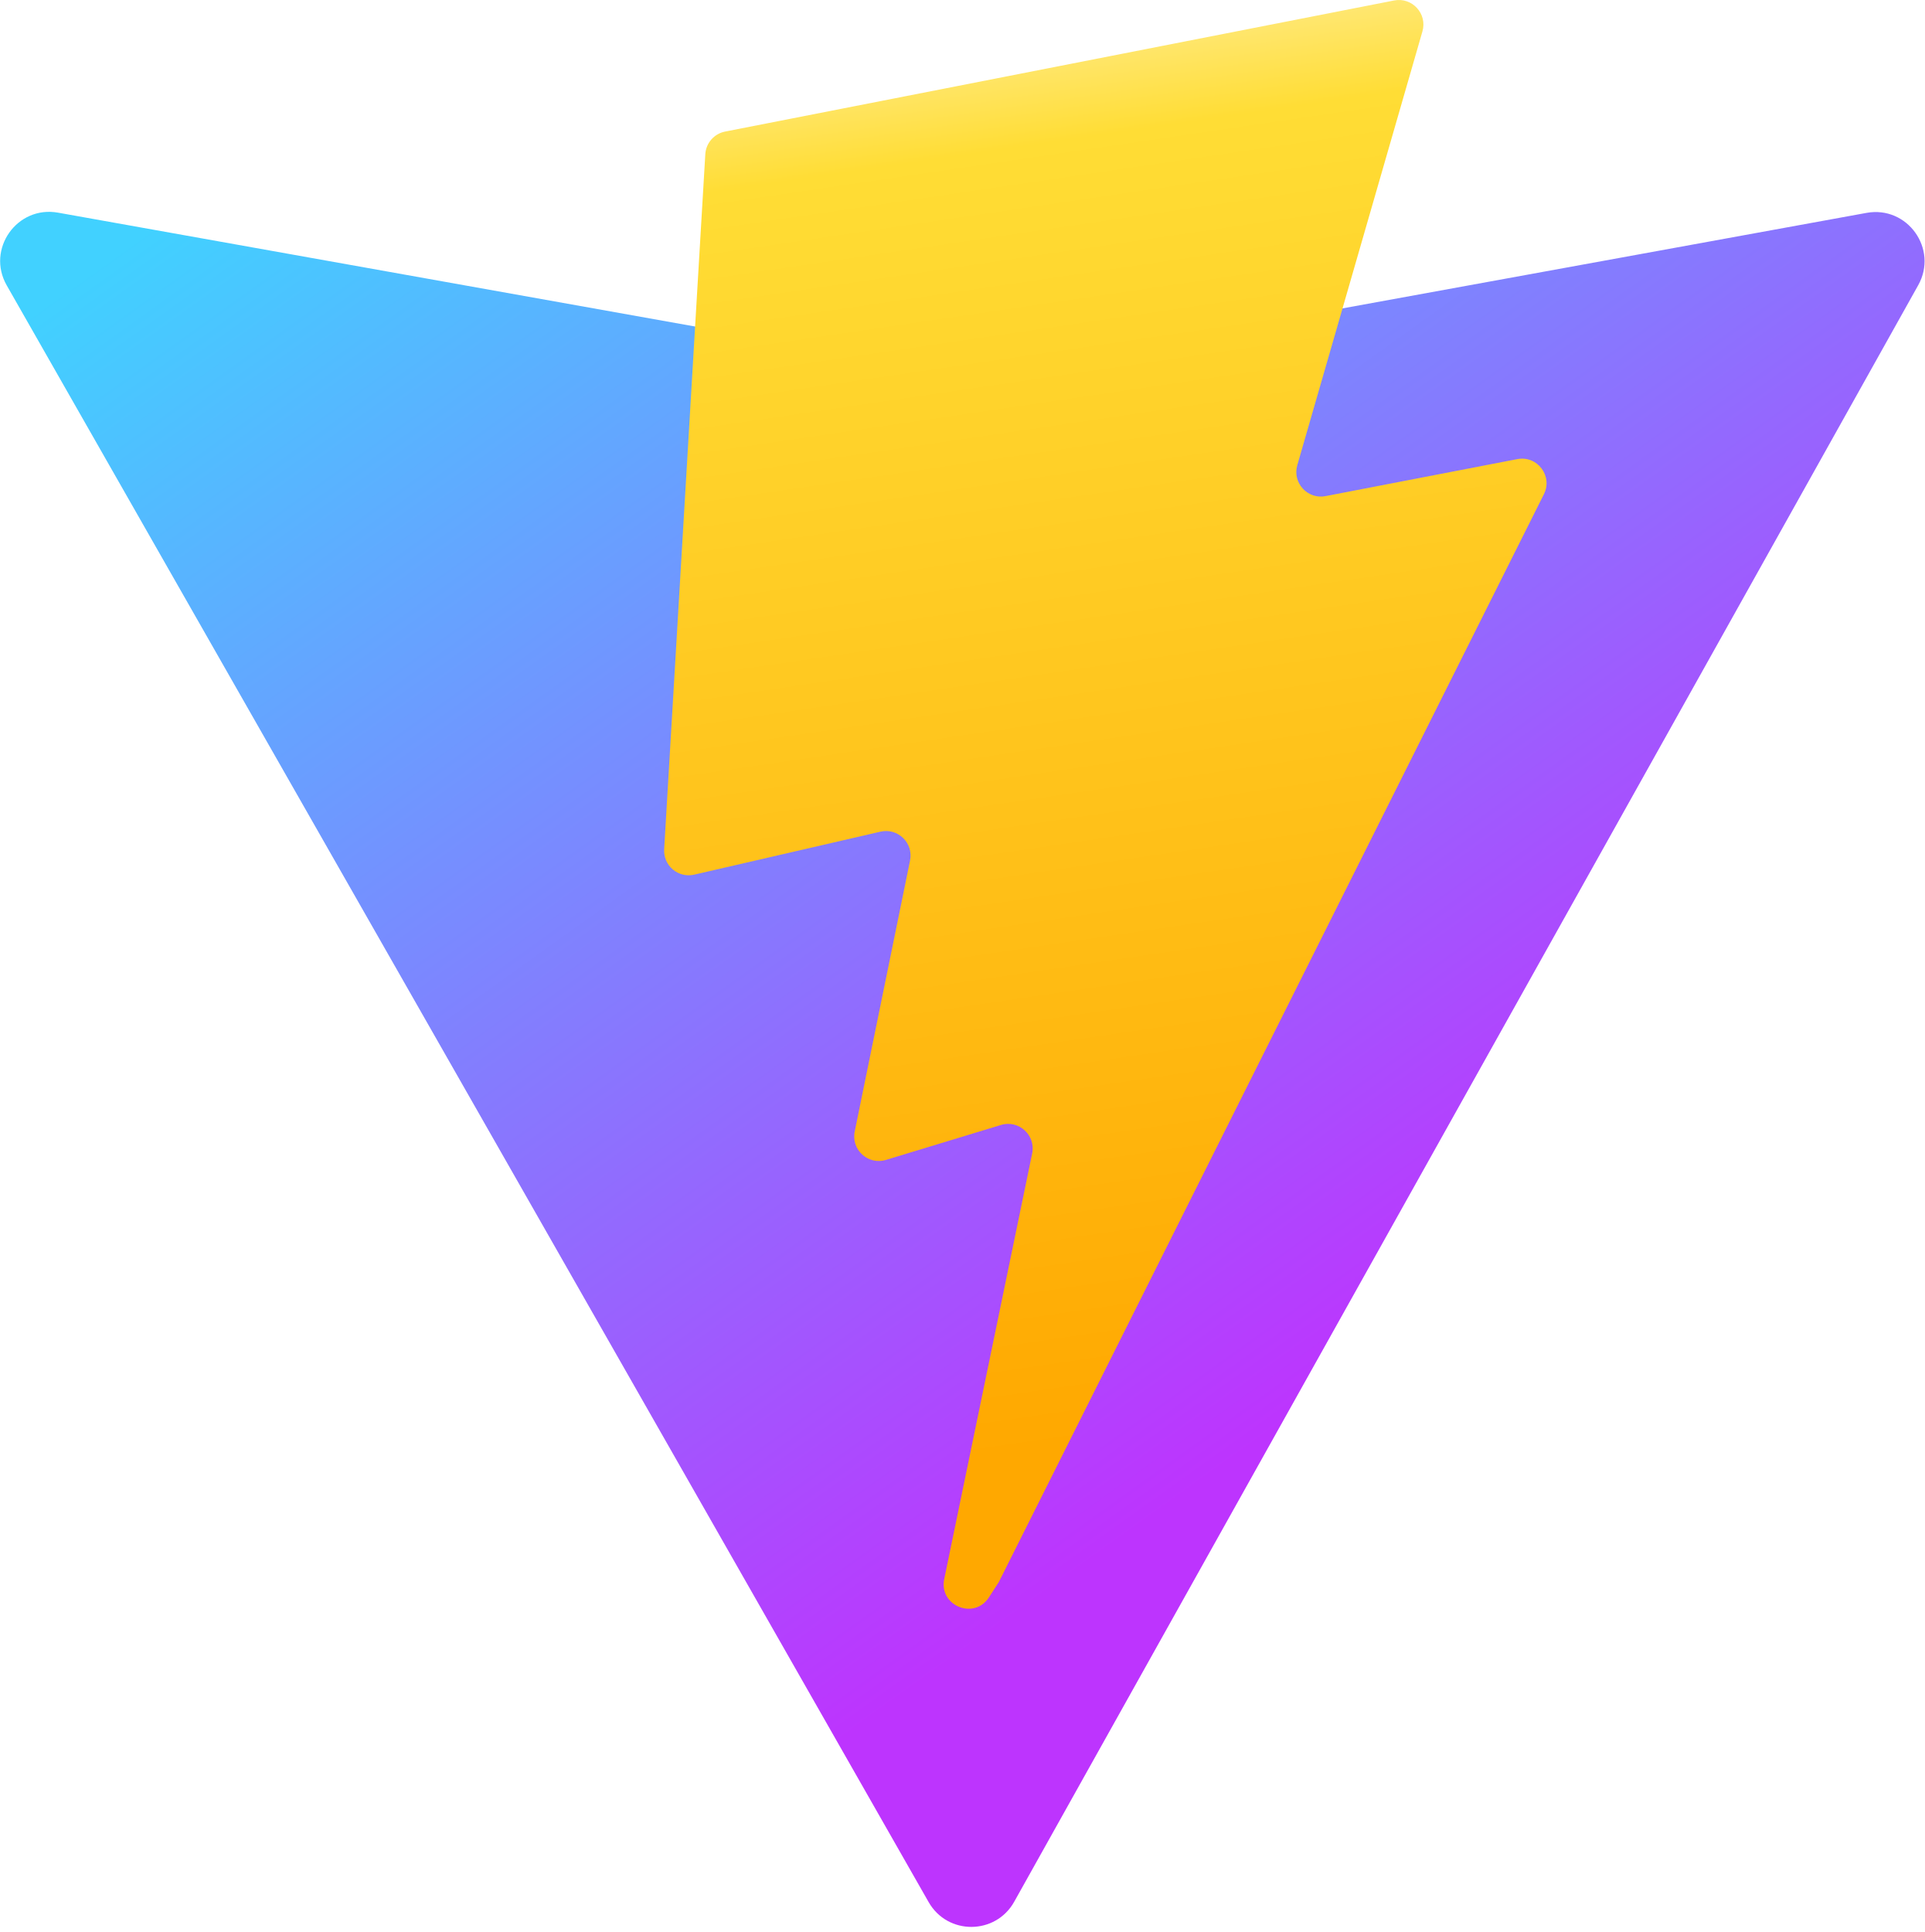
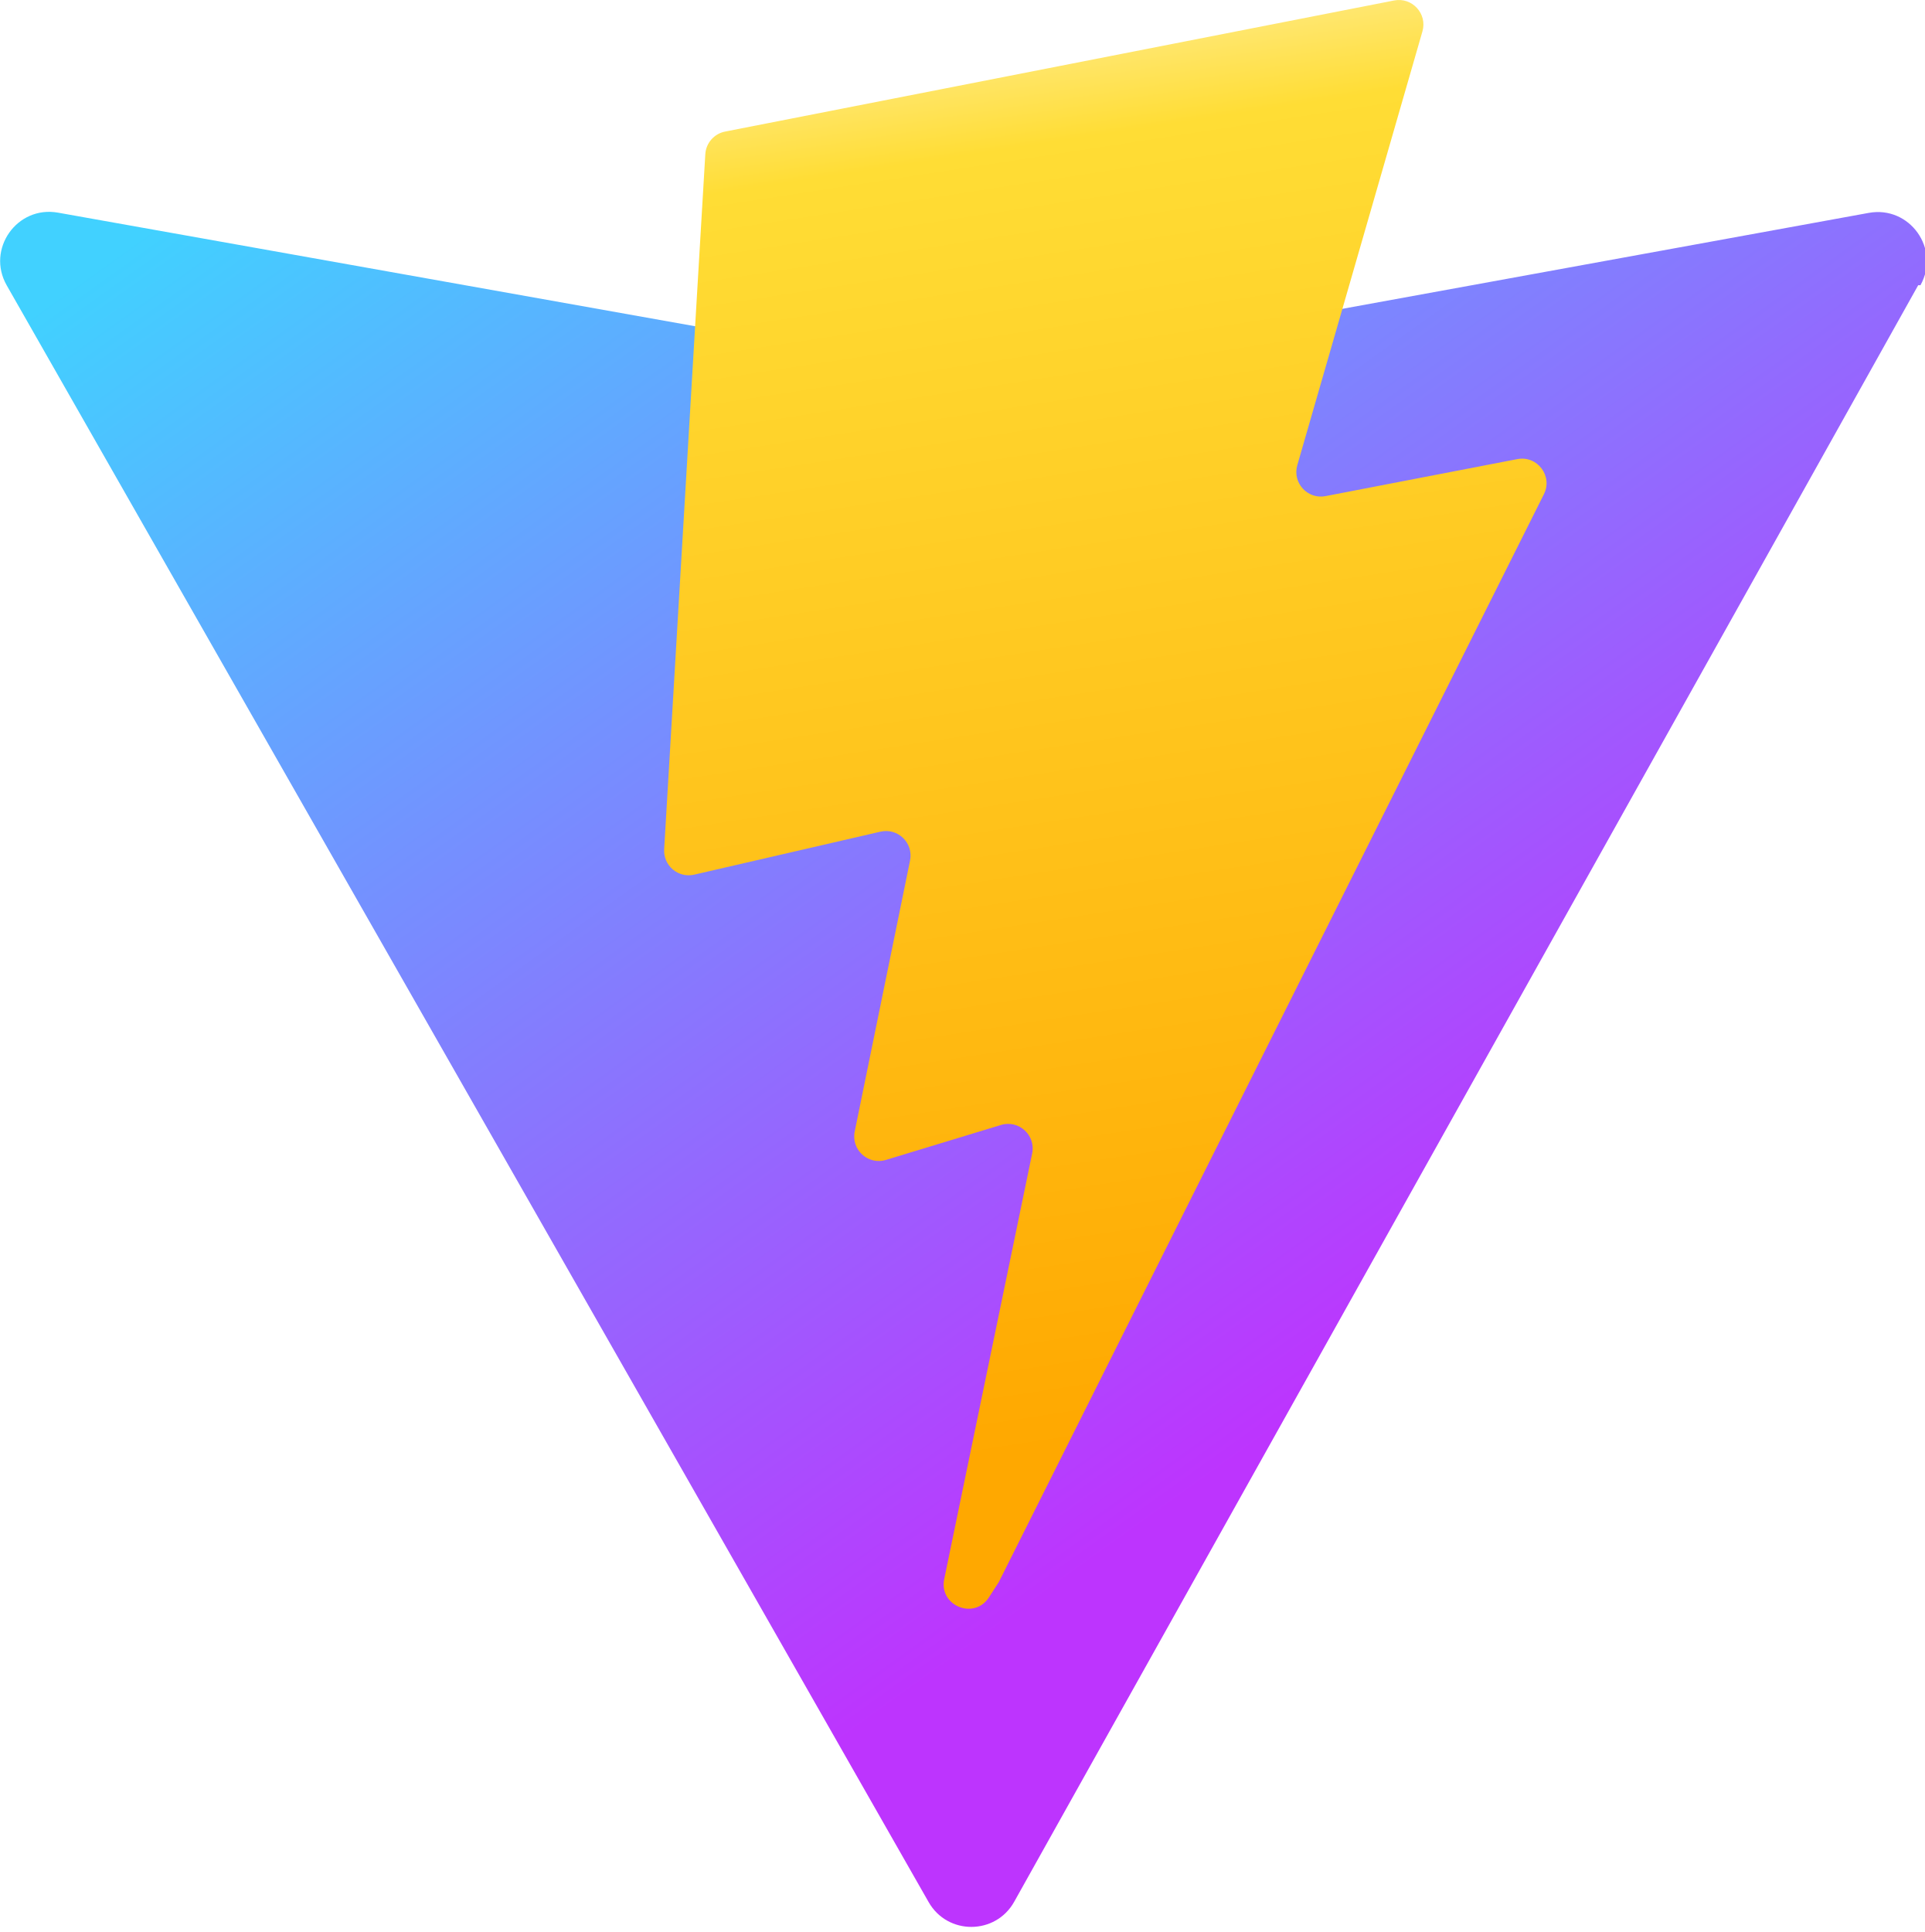
<svg xmlns="http://www.w3.org/2000/svg" aria-hidden="true" role="img" class="iconify iconify--logos" width="31.88" height="32" preserveAspectRatio="xMidYMid meet" viewBox="0 0 256 257">
  <defs>
    <linearGradient id="IconifyId1813088fe1fbc01fb466" x1="-.828%" x2="57.636%" y1="7.652%" y2="78.411%">
      <stop offset="0%" stop-color="#41D1FF" />
      <stop offset="100%" stop-color="#BD34FE" />
    </linearGradient>
-     <linearGradient id="IconifyId1813088fe1fbc01fb467" x1="43.376%" x2="50.316%" y1="2.242%" y2="89.03%">
+     <linearGradient id="IconifyId1813088fe1fbc01fb467" x1="43.376%" x2="50.616%" y1="2.242%" y2="89.03%">
      <stop offset="0%" stop-color="#FFEA83" />
      <stop offset="8.333%" stop-color="#FFDD35" />
      <stop offset="100%" stop-color="#FFA800" />
    </linearGradient>
  </defs>
-   <path fill="url(#IconifyId1813088fe1fbc01fb466)" d="M255.153 37.938L134.897 252.976c-2.483 4.44-8.862 4.466-11.382.048L.875 37.958c-2.746-4.814 1.371-10.646 6.827-9.67l120.385 21.517a6.537 6.537 0 0 0 2.322-.004l117.867-21.483c5.438-.991 9.574 4.796 6.877 9.62Z" />
+   <path fill="url(#IconifyId1813088fe1fbc01fb466)" d="M255.153 37.938L134.897 252.976c-2.483 4.44-8.862 4.466-11.382.048L.875 37.958c-2.746-4.814 1.371-10.646 6.827-9.67l120.685 21.517a6.537 6.537 0 0 0 2.322-.004l117.867-21.483c5.438-.991 9.574 4.796 6.877 9.62Z" />
  <path fill="url(#IconifyId1813088fe1fbc01fb467)" d="M185.432.063L96.44 17.501a3.268 3.268 0 0 0-2.634 3.014l-5.474 92.456a3.268 3.268 0 0 0 3.997 3.378l24.777-5.718c2.318-.535 4.413 1.507 3.936 3.838l-7.361 36.047c-.495 2.426 1.782 4.5 4.151 3.78l15.304-4.649c2.372-.72 4.652 1.36 4.15 3.788l-11.698 56.621c-.732 3.542 3.979 5.473 5.943 2.437l1.313-2.028l72.516-144.72c1.215-2.423-.88-5.186-3.54-4.672l-25.505 4.922c-2.396.462-4.435-1.77-3.759-4.114l16.646-57.705c.677-2.35-1.37-4.583-3.769-4.113Z" />
</svg>
